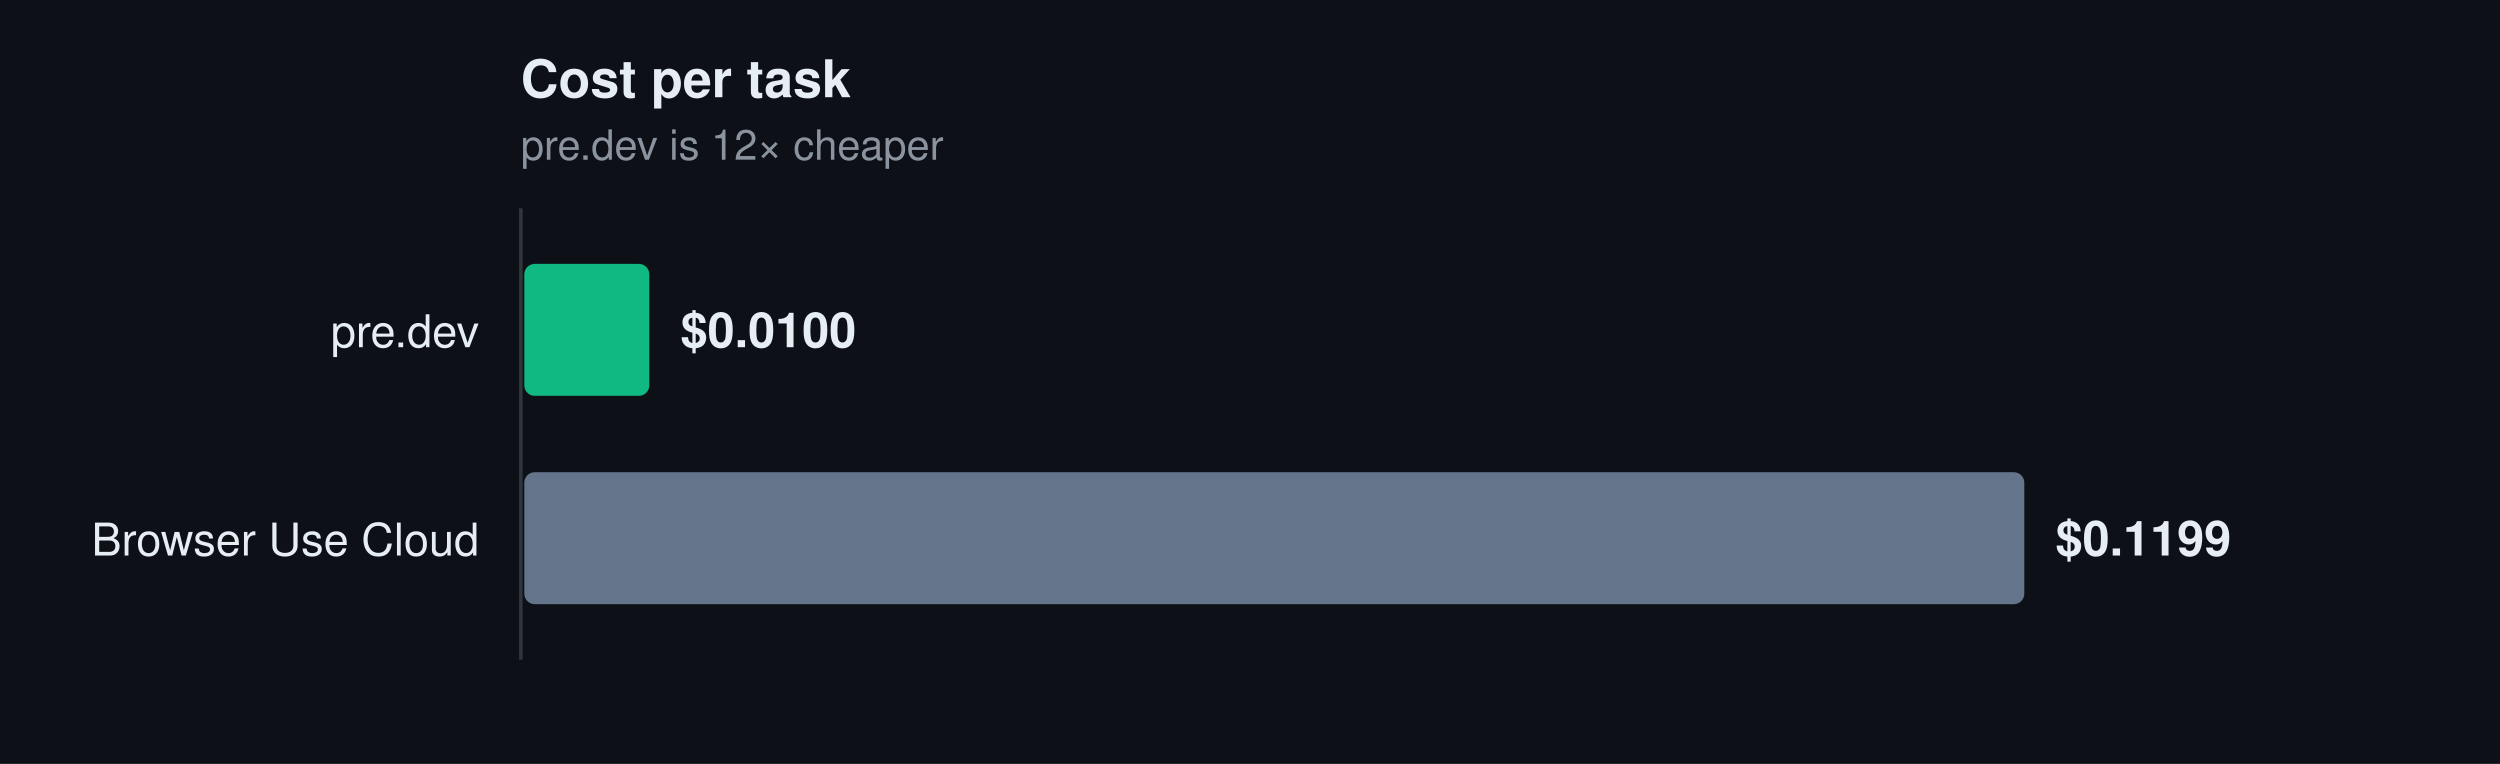
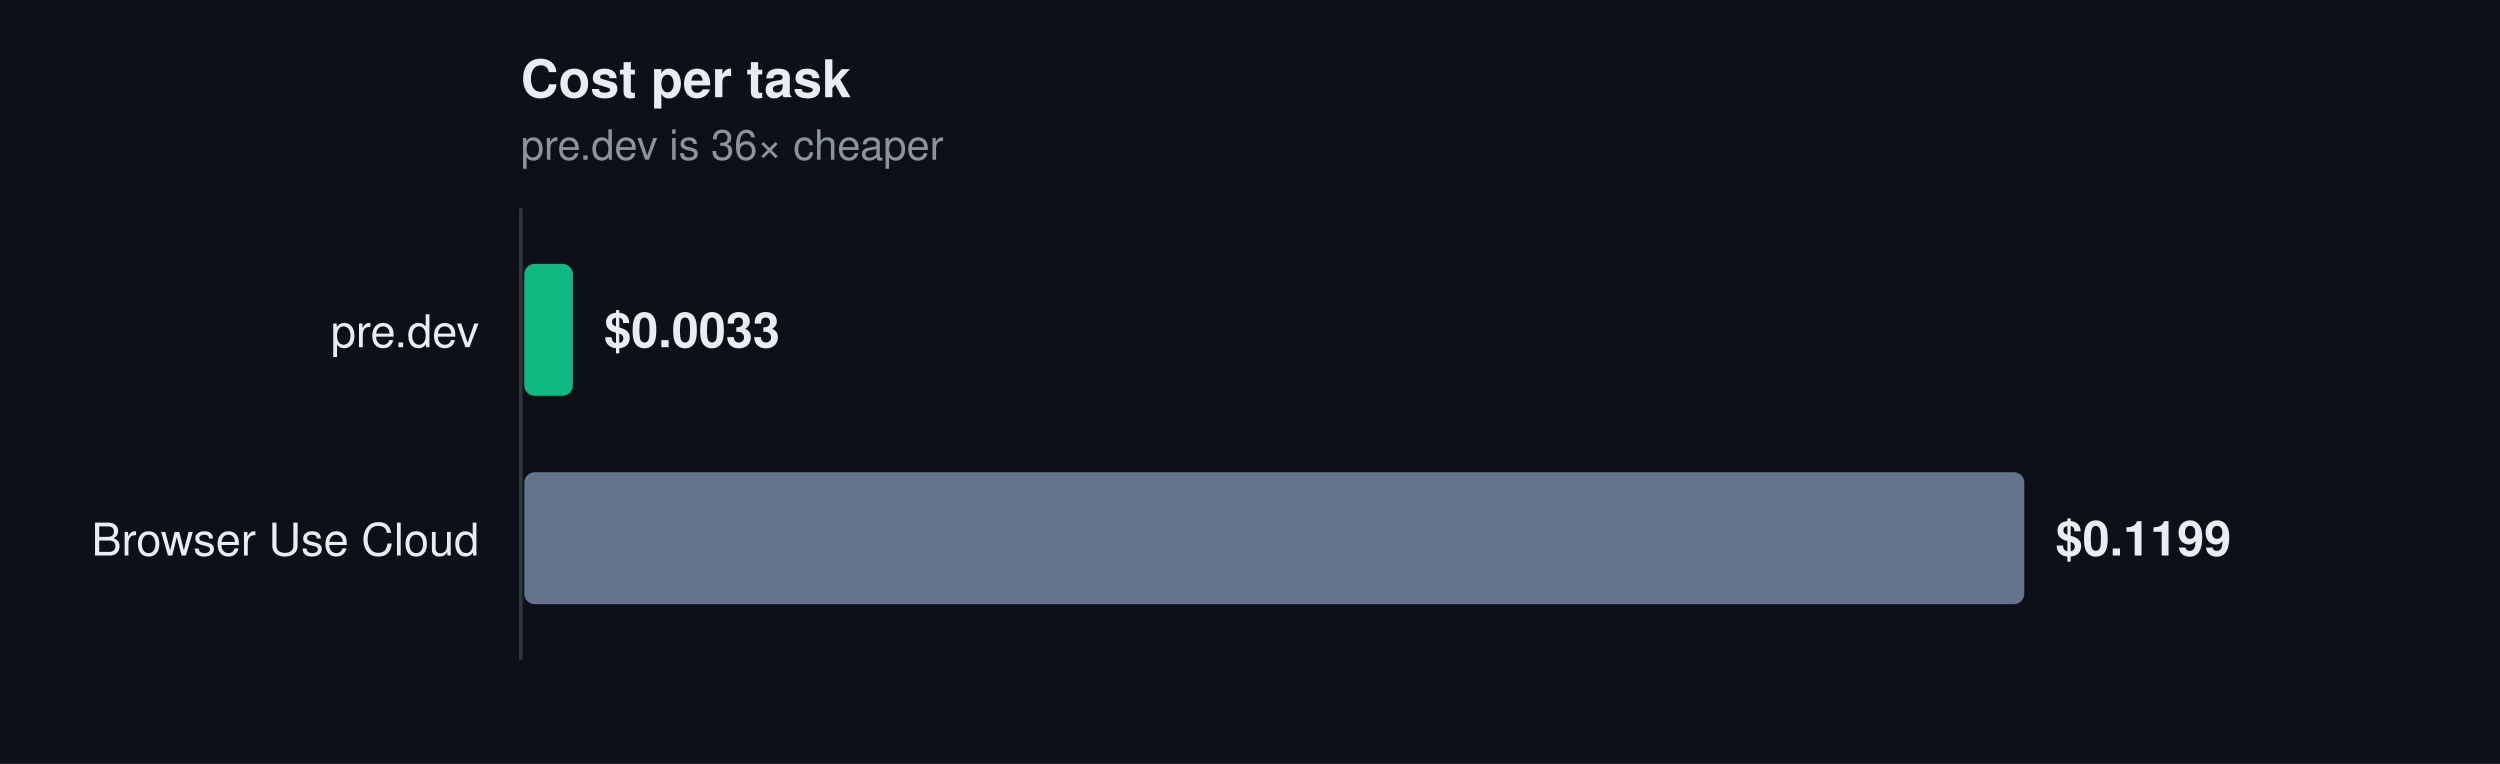
<svg xmlns="http://www.w3.org/2000/svg" viewBox="0 0 720 220" font-family="-apple-system,BlinkMacSystemFont,Segoe UI,Helvetica,Arial,sans-serif">
  <rect width="720" height="220" fill="#0d1117" />
  <text x="150" y="28" fill="#e6edf3" font-size="15" font-weight="600">Cost per task</text>
-   <text x="150" y="46" fill="#8b949e" font-size="12">pre.dev is 12× cheaper</text>
+   <text x="150" y="46" fill="#8b949e" font-size="12">pre.dev is 36× cheaper</text>
  <line x1="150" y1="60" x2="150" y2="190" stroke="#30363d" stroke-width="1" />
  <text x="138" y="100" fill="#e6edf3" font-size="13" font-weight="500" text-anchor="end">pre.dev</text>
-   <rect x="151" y="76" width="36" height="38" fill="#10b981" rx="3" />
-   <text x="196" y="100" fill="#e6edf3" font-size="14" font-weight="700">$0.0100</text>
+   <rect x="151" y="76" width="14" height="38" fill="#10b981" rx="3" />
+   <text x="174" y="100" fill="#e6edf3" font-size="14" font-weight="700">$0.0033</text>
  <text x="138" y="160" fill="#e6edf3" font-size="13" font-weight="500" text-anchor="end">Browser Use Cloud</text>
  <rect x="151" y="136" width="432" height="38" fill="#64748b" rx="3" />
  <text x="592" y="160" fill="#e6edf3" font-size="14" font-weight="700">$0.1199</text>
</svg>
